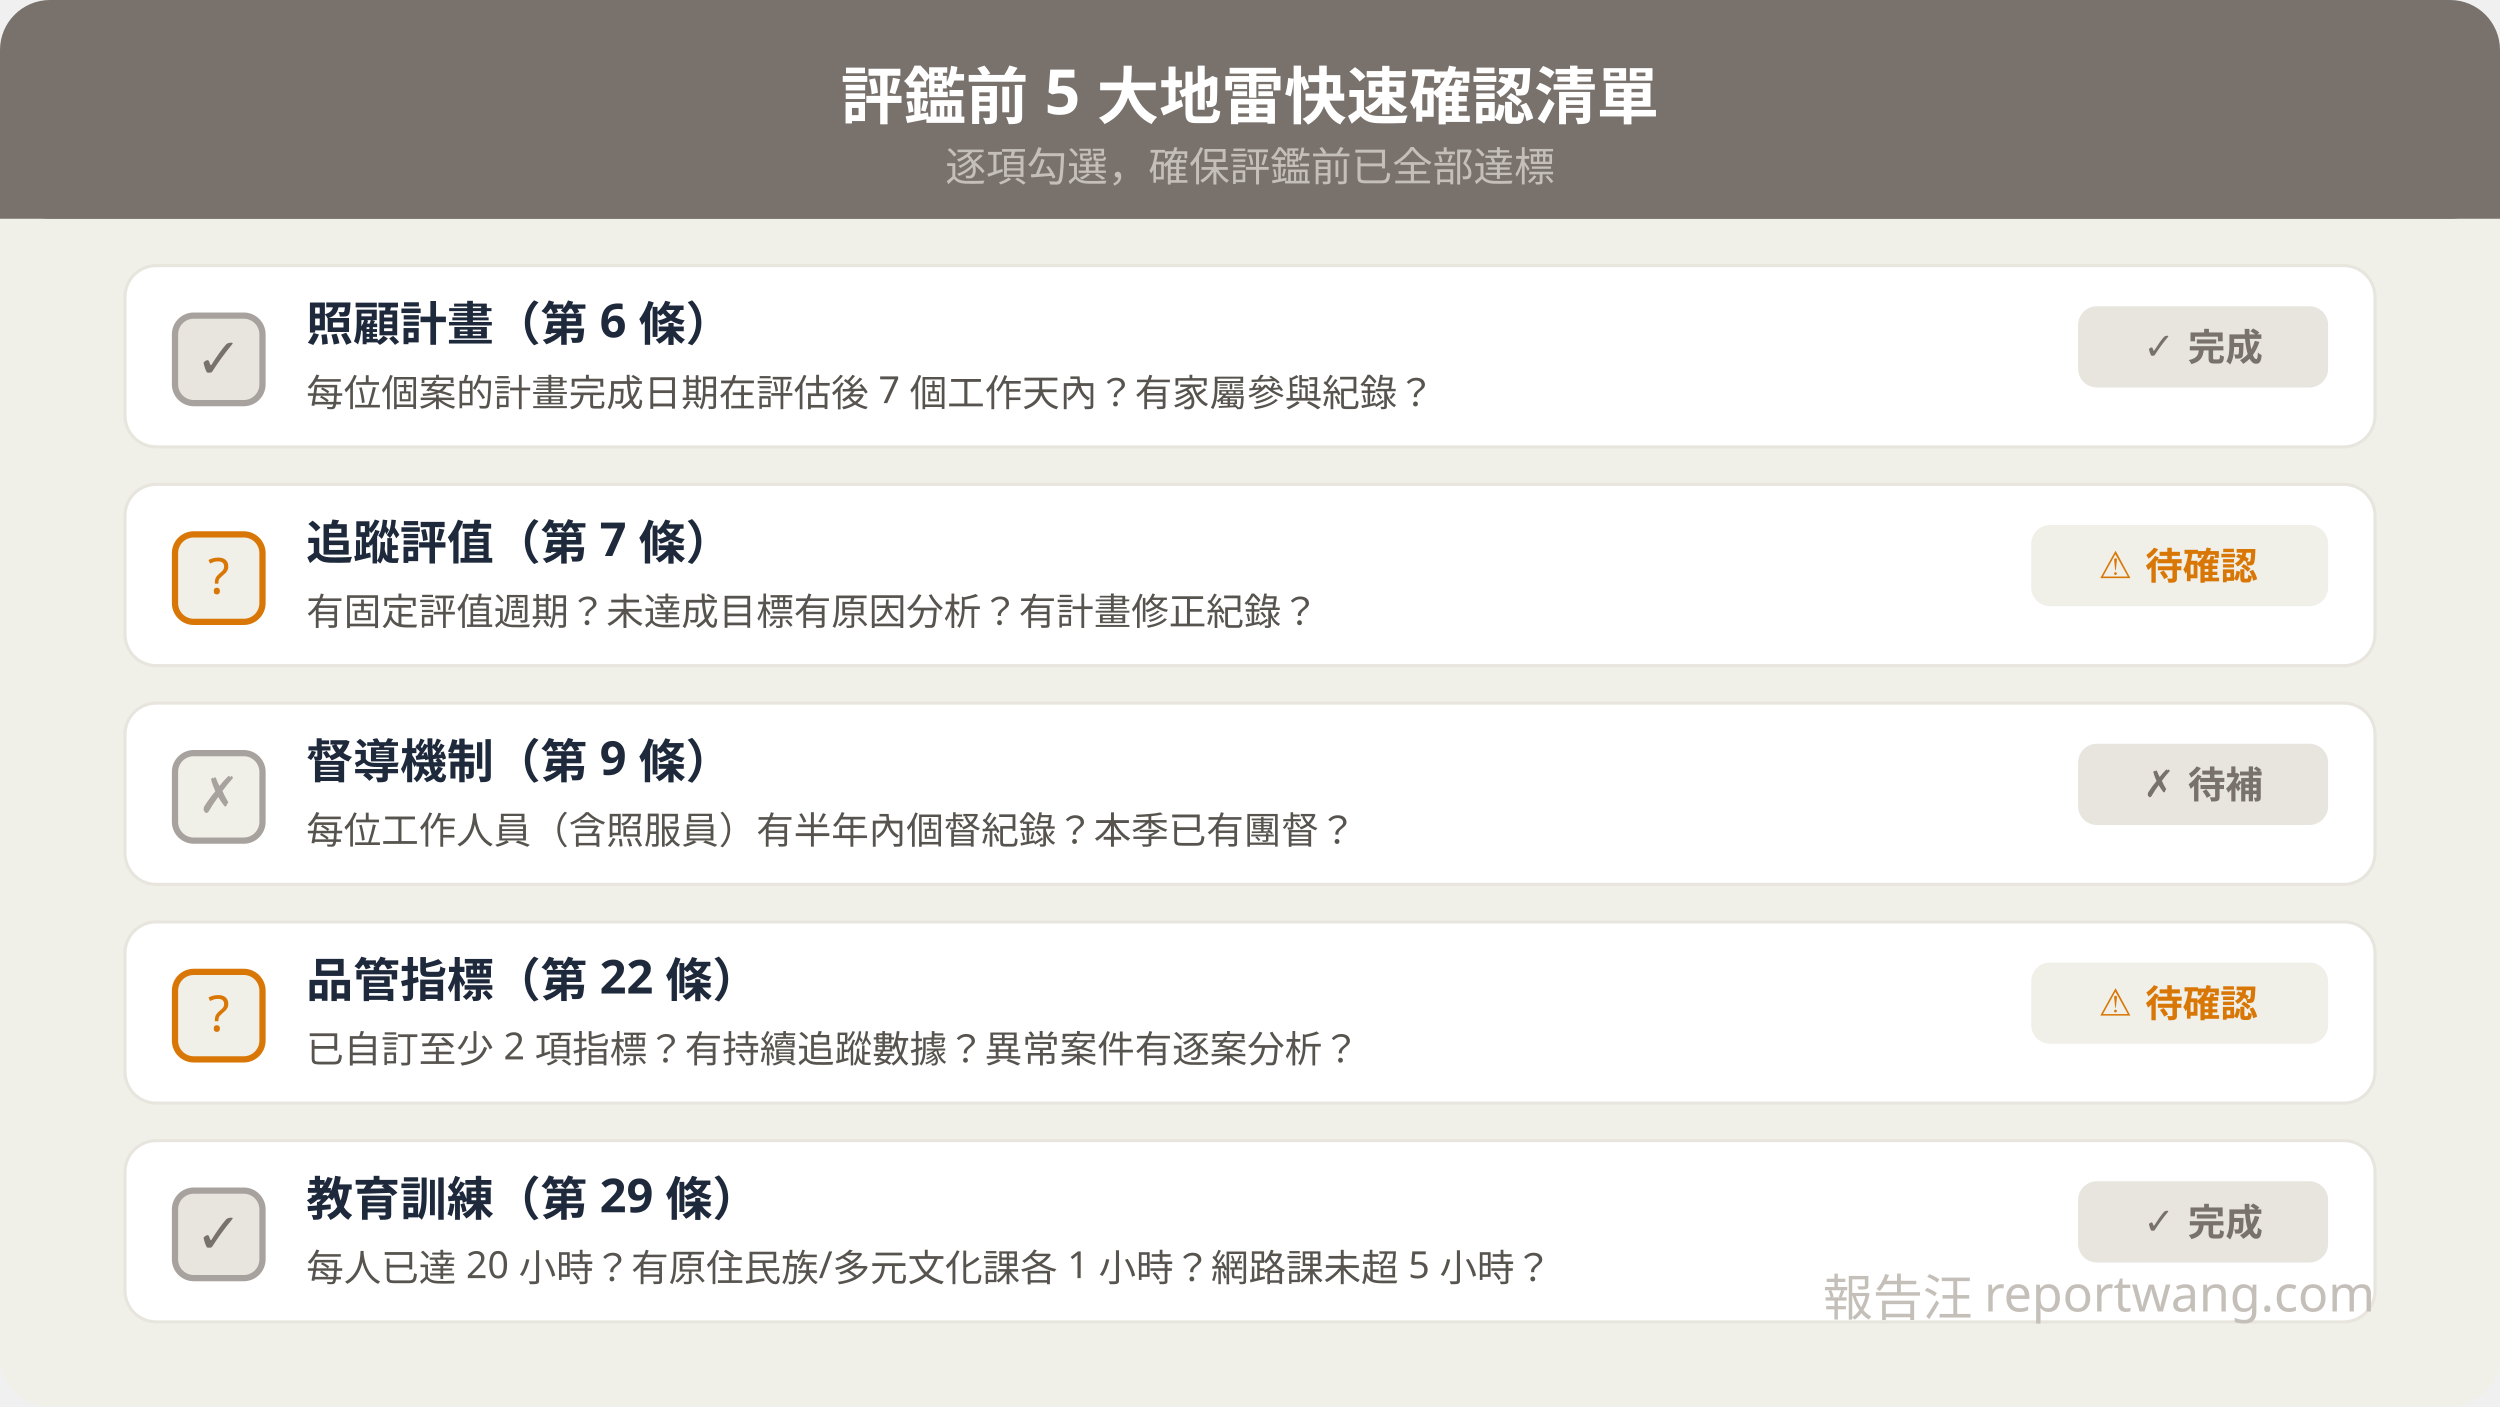
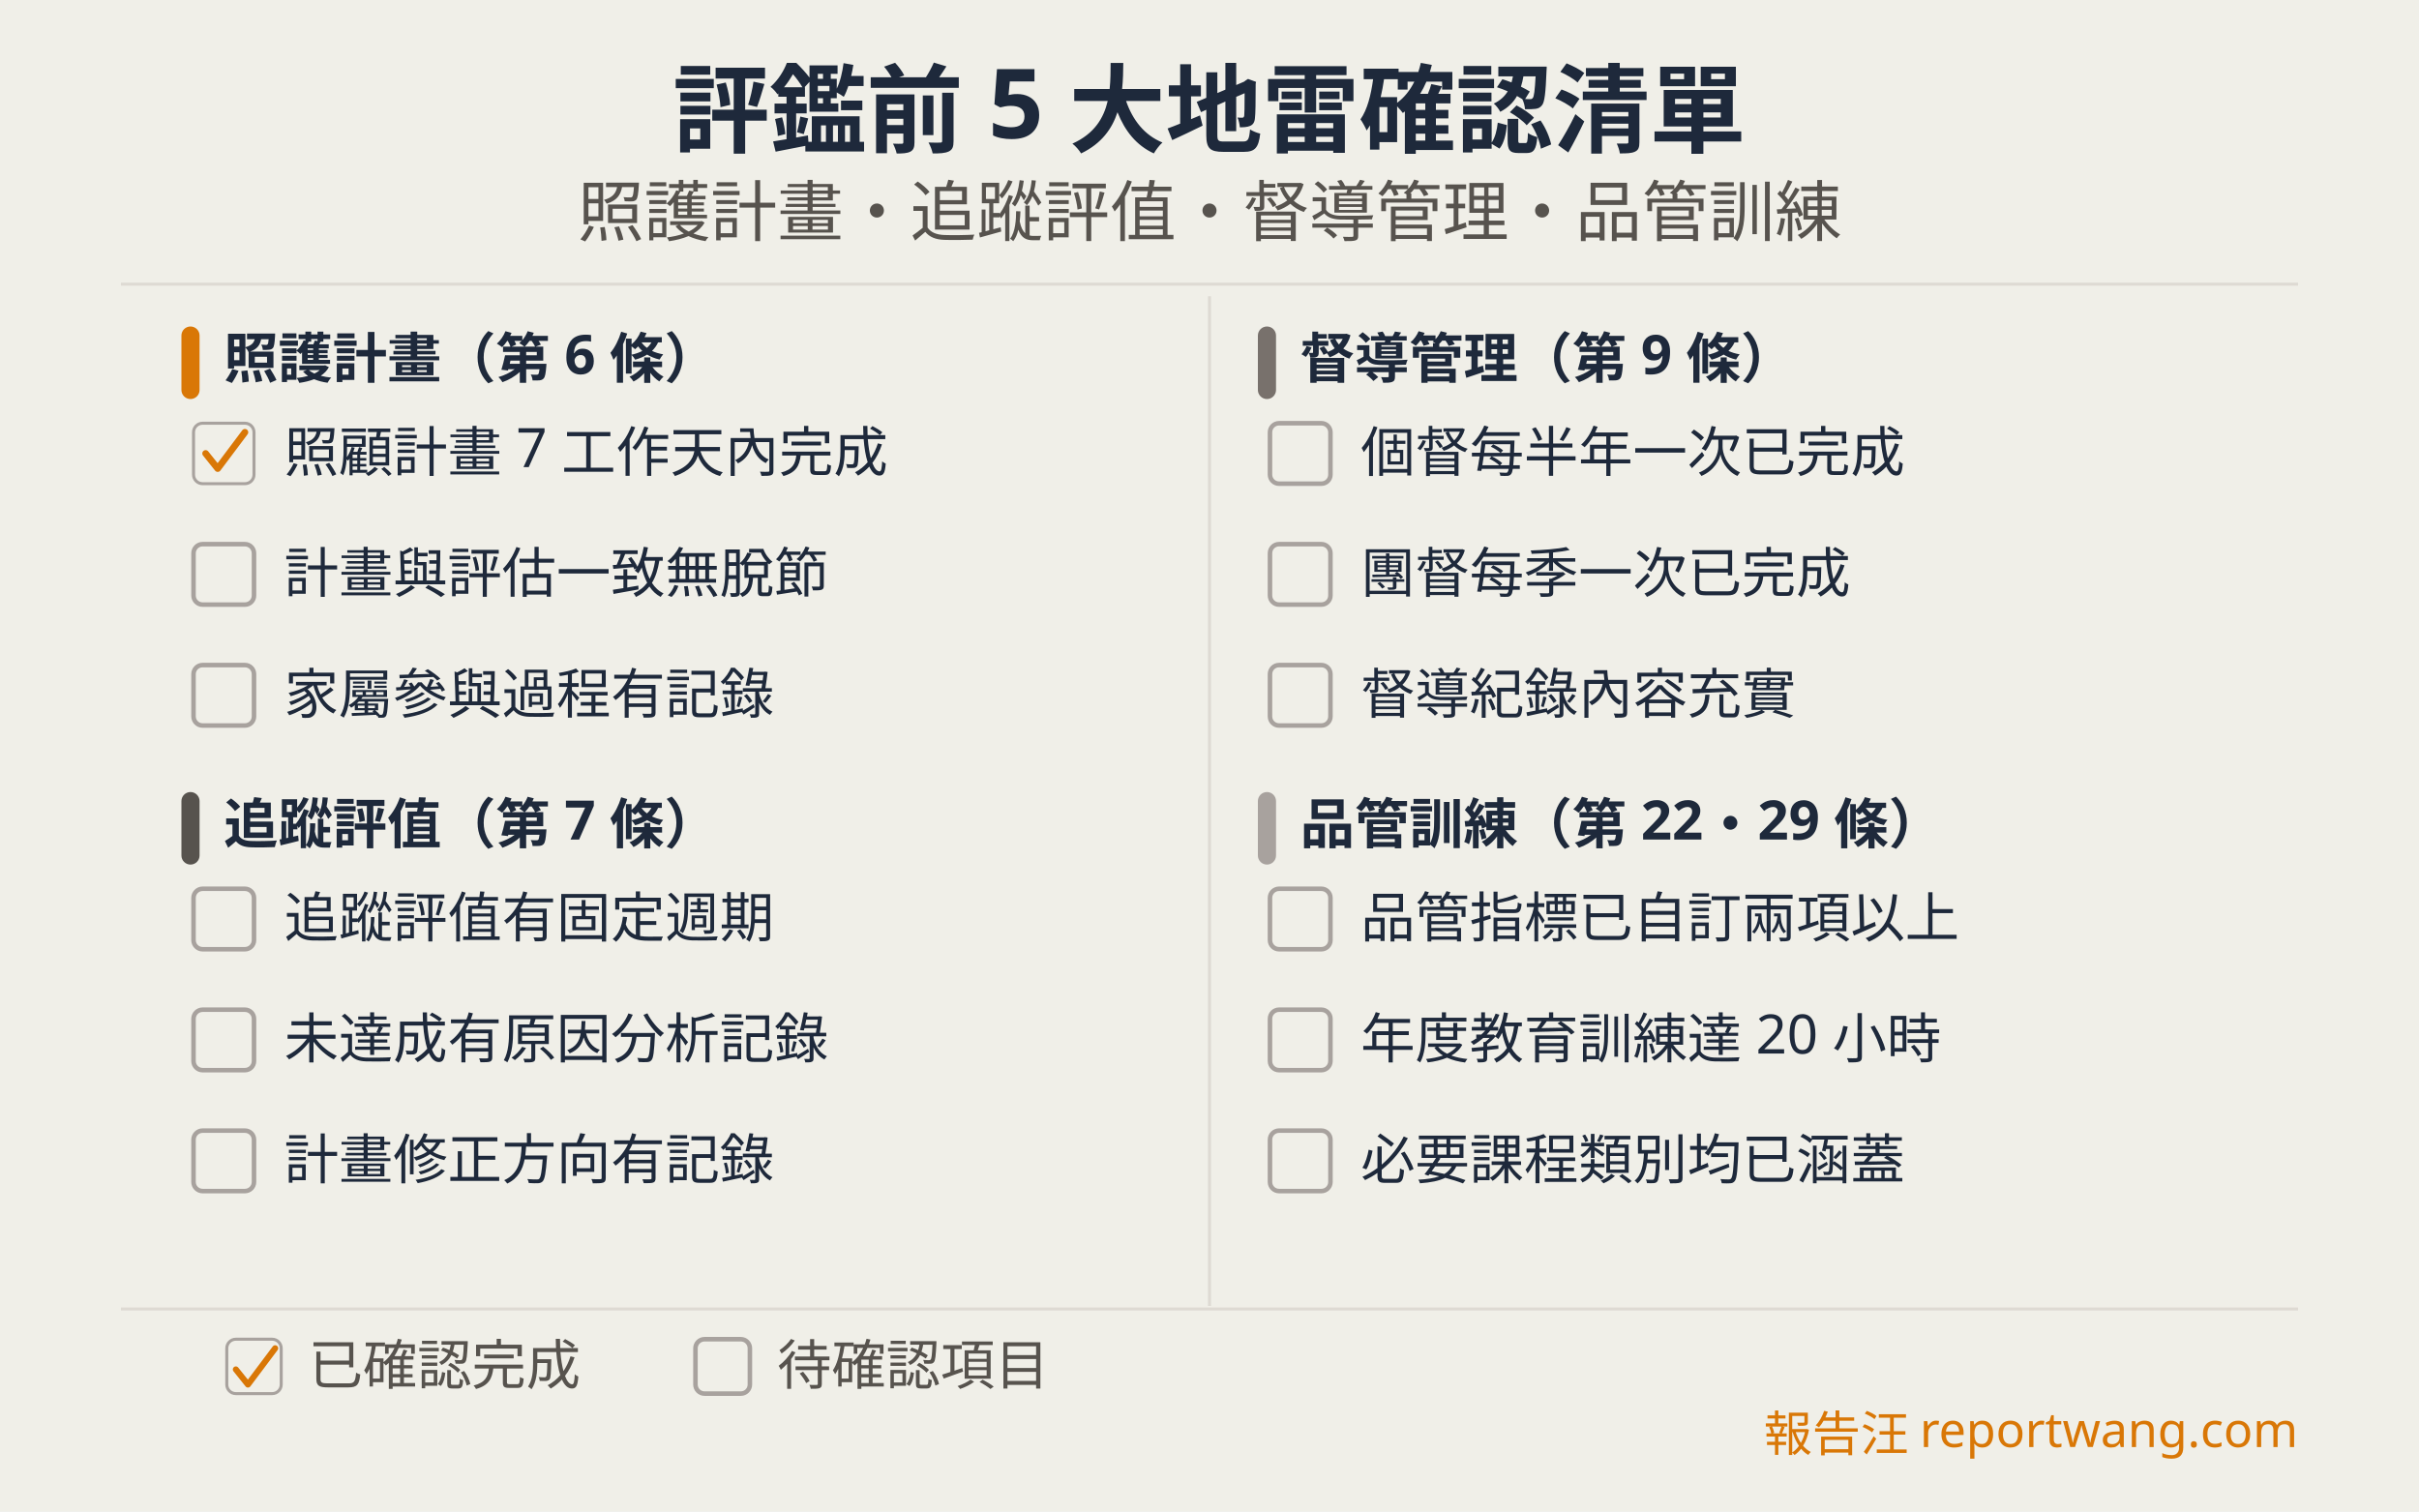
- <svg xmlns="http://www.w3.org/2000/svg" width="800" height="450" viewBox="0 0 800 450">
-   <rect width="800" height="450" fill="#f0efe8" rx="16" />
-   <rect x="0" y="0" width="800" height="70" fill="#78716c" rx="16" />
-   <rect x="0" y="54" width="800" height="16" fill="#78716c" />
-   <text x="400" y="38" text-anchor="middle" font-family="'Noto Sans TC', sans-serif" font-size="20" fill="white" font-weight="700">評鑑前 5 大地雷快速確認清單</text>
-   <text x="400" y="58" text-anchor="middle" font-family="'Noto Sans TC', sans-serif" font-size="13" fill="#c4bfb8">逐項勾選，確保評鑑前已全部達標</text>
-   <rect x="40" y="85" width="720" height="58" rx="10" fill="white" stroke="#e8e5de" stroke-width="1" />
-   <rect x="56" y="101" width="28" height="28" rx="6" fill="#e8e5de" stroke="#a8a29e" stroke-width="2" />
-   <text x="70" y="121" text-anchor="middle" font-family="sans-serif" font-size="18" fill="#78716c">✓</text>
-   <text x="98" y="109" font-family="'Noto Sans TC', sans-serif" font-size="15" fill="#1e293b" font-weight="600">照顧計畫（第 6 條）</text>
-   <text x="98" y="130" font-family="'Noto Sans TC', sans-serif" font-size="12" fill="#57534e">每位個案的計畫完成日期在評估後 7 個工作天內？有家屬參與紀錄？</text>
-   <rect x="665" y="98" width="80" height="26" rx="6" fill="#e8e5de" />
-   <text x="705" y="115" text-anchor="middle" font-family="'Noto Sans TC', sans-serif" font-size="12" fill="#78716c" font-weight="600">✓ 完成</text>
-   <rect x="40" y="155" width="720" height="58" rx="10" fill="white" stroke="#e8e5de" stroke-width="1" />
-   <rect x="56" y="171" width="28" height="28" rx="6" fill="#f0efe8" stroke="#d97706" stroke-width="2" />
-   <text x="70" y="190" text-anchor="middle" font-family="sans-serif" font-size="16" fill="#d97706">?</text>
-   <text x="98" y="179" font-family="'Noto Sans TC', sans-serif" font-size="15" fill="#1e293b" font-weight="600">追蹤評值（第 7 條）</text>
-   <text x="98" y="200" font-family="'Noto Sans TC', sans-serif" font-size="12" fill="#57534e">有固定評值週期？未達成目標有原因分析？有計畫修正紀錄？</text>
-   <rect x="650" y="168" width="95" height="26" rx="6" fill="#f0efe8" />
-   <text x="697" y="185" text-anchor="middle" font-family="'Noto Sans TC', sans-serif" font-size="12" fill="#d97706" font-weight="600">⚠ 待確認</text>
-   <rect x="40" y="225" width="720" height="58" rx="10" fill="white" stroke="#e8e5de" stroke-width="1" />
-   <rect x="56" y="241" width="28" height="28" rx="6" fill="#f0efe8" stroke="#a8a29e" stroke-width="2" />
-   <text x="70" y="260" text-anchor="middle" font-family="sans-serif" font-size="16" fill="#a8a29e">✗</text>
-   <text x="98" y="249" font-family="'Noto Sans TC', sans-serif" font-size="15" fill="#1e293b" font-weight="600">督導機制（第 9 條）</text>
-   <text x="98" y="270" font-family="'Noto Sans TC', sans-serif" font-size="12" fill="#57534e">每位工作人員（含照服員）有半年內個督紀錄？本季已有團督？</text>
-   <rect x="665" y="238" width="80" height="26" rx="6" fill="#e8e5de" />
-   <text x="705" y="255" text-anchor="middle" font-family="'Noto Sans TC', sans-serif" font-size="12" fill="#78716c" font-weight="600">✗ 待補</text>
-   <rect x="40" y="295" width="720" height="58" rx="10" fill="white" stroke="#e8e5de" stroke-width="1" />
-   <rect x="56" y="311" width="28" height="28" rx="6" fill="#f0efe8" stroke="#d97706" stroke-width="2" />
-   <text x="70" y="330" text-anchor="middle" font-family="sans-serif" font-size="16" fill="#d97706">?</text>
-   <text x="98" y="319" font-family="'Noto Sans TC', sans-serif" font-size="15" fill="#1e293b" font-weight="600">品管指標（第 22 條）</text>
-   <text x="98" y="340" font-family="'Noto Sans TC', sans-serif" font-size="12" fill="#57534e">已自訂至少 2 項指標？有持續追蹤數據？異常案件有逐案分析？</text>
-   <rect x="650" y="308" width="95" height="26" rx="6" fill="#f0efe8" />
-   <text x="697" y="325" text-anchor="middle" font-family="'Noto Sans TC', sans-serif" font-size="12" fill="#d97706" font-weight="600">⚠ 待確認</text>
-   <rect x="40" y="365" width="720" height="58" rx="10" fill="white" stroke="#e8e5de" stroke-width="1" />
-   <rect x="56" y="381" width="28" height="28" rx="6" fill="#e8e5de" stroke="#a8a29e" stroke-width="2" />
-   <text x="70" y="401" text-anchor="middle" font-family="sans-serif" font-size="18" fill="#78716c">✓</text>
-   <text x="98" y="389" font-family="'Noto Sans TC', sans-serif" font-size="15" fill="#1e293b" font-weight="600">教育訓練（第 29 條）</text>
-   <text x="98" y="410" font-family="'Noto Sans TC', sans-serif" font-size="12" fill="#57534e">每人已達 20 小時？有原住民族/多元文化課各 1 小時？網路課未超 5 小時？</text>
-   <rect x="665" y="378" width="80" height="26" rx="6" fill="#e8e5de" />
-   <text x="705" y="395" text-anchor="middle" font-family="'Noto Sans TC', sans-serif" font-size="12" fill="#78716c" font-weight="600">✓ 完成</text>
-   <text x="760" y="421" font-size="16" fill="#c4bfb8" text-anchor="end" font-weight="400" font-family="'Noto Sans TC', sans-serif">報告汪 reportwang.com</text>
+ <svg xmlns="http://www.w3.org/2000/svg" width="800" height="500" viewBox="0 0 800 500" font-family="'Noto Sans TC', sans-serif">
+   <rect width="800" height="500" fill="#f0efe8" />
+   <text x="400" y="48" text-anchor="middle" font-size="32" fill="#1e293b" font-weight="700">評鑑前 5 大地雷確認清單</text>
+   <text x="400" y="78" text-anchor="middle" font-size="22" fill="#57534e">照護計畫・追蹤評值・督導管理・品管訓練</text>
+   <line x1="40" y1="94" x2="760" y2="94" stroke="#dedad3" stroke-width="1" />
+   <rect x="60" y="108" width="6" height="24" rx="3" fill="#d97706" />
+   <text x="74" y="125" font-size="18" fill="#1e293b" font-weight="700">照護計畫（第 6 條）</text>
+   <rect x="64" y="140" width="20" height="20" rx="3" fill="#f0efe8" stroke="#a8a29e" stroke-width="1" />
+   <path d="M 68,150 L 72,155 L 81,143" fill="none" stroke="#d97706" stroke-width="2.2" stroke-linecap="round" stroke-linejoin="round" />
+   <text x="94" y="156" font-size="18" fill="#1e293b">照顧計畫 7 工作天內完成</text>
+   <rect x="64" y="180" width="20" height="20" rx="3" fill="none" stroke="#a8a29e" stroke-width="1.5" />
+   <text x="94" y="196" font-size="18" fill="#1e293b">計畫與評估一致無脫節</text>
+   <rect x="64" y="220" width="20" height="20" rx="3" fill="none" stroke="#a8a29e" stroke-width="1.5" />
+   <text x="94" y="236" font-size="18" fill="#1e293b">家屬參與過程有記錄</text>
+   <rect x="60" y="262" width="6" height="24" rx="3" fill="#57534e" />
+   <text x="74" y="279" font-size="18" fill="#1e293b" font-weight="700">追蹤評值（第 7 條）</text>
+   <rect x="64" y="294" width="20" height="20" rx="3" fill="none" stroke="#a8a29e" stroke-width="1.5" />
+   <text x="94" y="310" font-size="18" fill="#1e293b">追蹤評值有固定週期</text>
+   <rect x="64" y="334" width="20" height="20" rx="3" fill="none" stroke="#a8a29e" stroke-width="1.5" />
+   <text x="94" y="350" font-size="18" fill="#1e293b">未達成有原因分析記錄</text>
+   <rect x="64" y="374" width="20" height="20" rx="3" fill="none" stroke="#a8a29e" stroke-width="1.5" />
+   <text x="94" y="390" font-size="18" fill="#1e293b">計畫修正方向有記錄</text>
+   <line x1="400" y1="98" x2="400" y2="432" stroke="#dedad3" stroke-width="1" />
+   <rect x="416" y="108" width="6" height="24" rx="3" fill="#78716c" />
+   <text x="430" y="125" font-size="18" fill="#1e293b" font-weight="700">督導管理（第 9 條）</text>
+   <rect x="420" y="140" width="20" height="20" rx="3" fill="none" stroke="#a8a29e" stroke-width="1.5" />
+   <text x="450" y="156" font-size="18" fill="#1e293b">個督每半年一次已完成</text>
+   <rect x="420" y="180" width="20" height="20" rx="3" fill="none" stroke="#a8a29e" stroke-width="1.5" />
+   <text x="450" y="196" font-size="18" fill="#1e293b">團督每季一次已完成</text>
+   <rect x="420" y="220" width="20" height="20" rx="3" fill="none" stroke="#a8a29e" stroke-width="1.5" />
+   <text x="450" y="236" font-size="18" fill="#1e293b">督導紀錄內容充實</text>
+   <rect x="416" y="262" width="6" height="24" rx="3" fill="#a8a29e" />
+   <text x="430" y="279" font-size="18" fill="#1e293b" font-weight="700">品管訓練（第 22・29 條）</text>
+   <rect x="420" y="294" width="20" height="20" rx="3" fill="none" stroke="#a8a29e" stroke-width="1.5" />
+   <text x="450" y="310" font-size="18" fill="#1e293b">品管指標已自訂兩項以上</text>
+   <rect x="420" y="334" width="20" height="20" rx="3" fill="none" stroke="#a8a29e" stroke-width="1.5" />
+   <text x="450" y="350" font-size="18" fill="#1e293b">年度教育訓練達 20 小時</text>
+   <rect x="420" y="374" width="20" height="20" rx="3" fill="none" stroke="#a8a29e" stroke-width="1.5" />
+   <text x="450" y="390" font-size="18" fill="#1e293b">必要課程類別均已涵蓋</text>
+   <line x1="40" y1="433" x2="760" y2="433" stroke="#dedad3" stroke-width="1" />
+   <rect x="75" y="443" width="18" height="18" rx="3" fill="#f0efe8" stroke="#a8a29e" stroke-width="1" />
+   <path d="M 78,453 L 82,458 L 91,446" fill="none" stroke="#d97706" stroke-width="2" stroke-linecap="round" stroke-linejoin="round" />
+   <text x="102" y="458" font-size="18" fill="#57534e">已確認完成</text>
+   <rect x="230" y="443" width="18" height="18" rx="3" fill="none" stroke="#a8a29e" stroke-width="1.5" />
+   <text x="257" y="458" font-size="18" fill="#57534e">待確認項目</text>
+   <text x="760" y="480" font-size="16" fill="#d97706" text-anchor="end" font-weight="400">報告汪 reportwang.com</text>
</svg>
